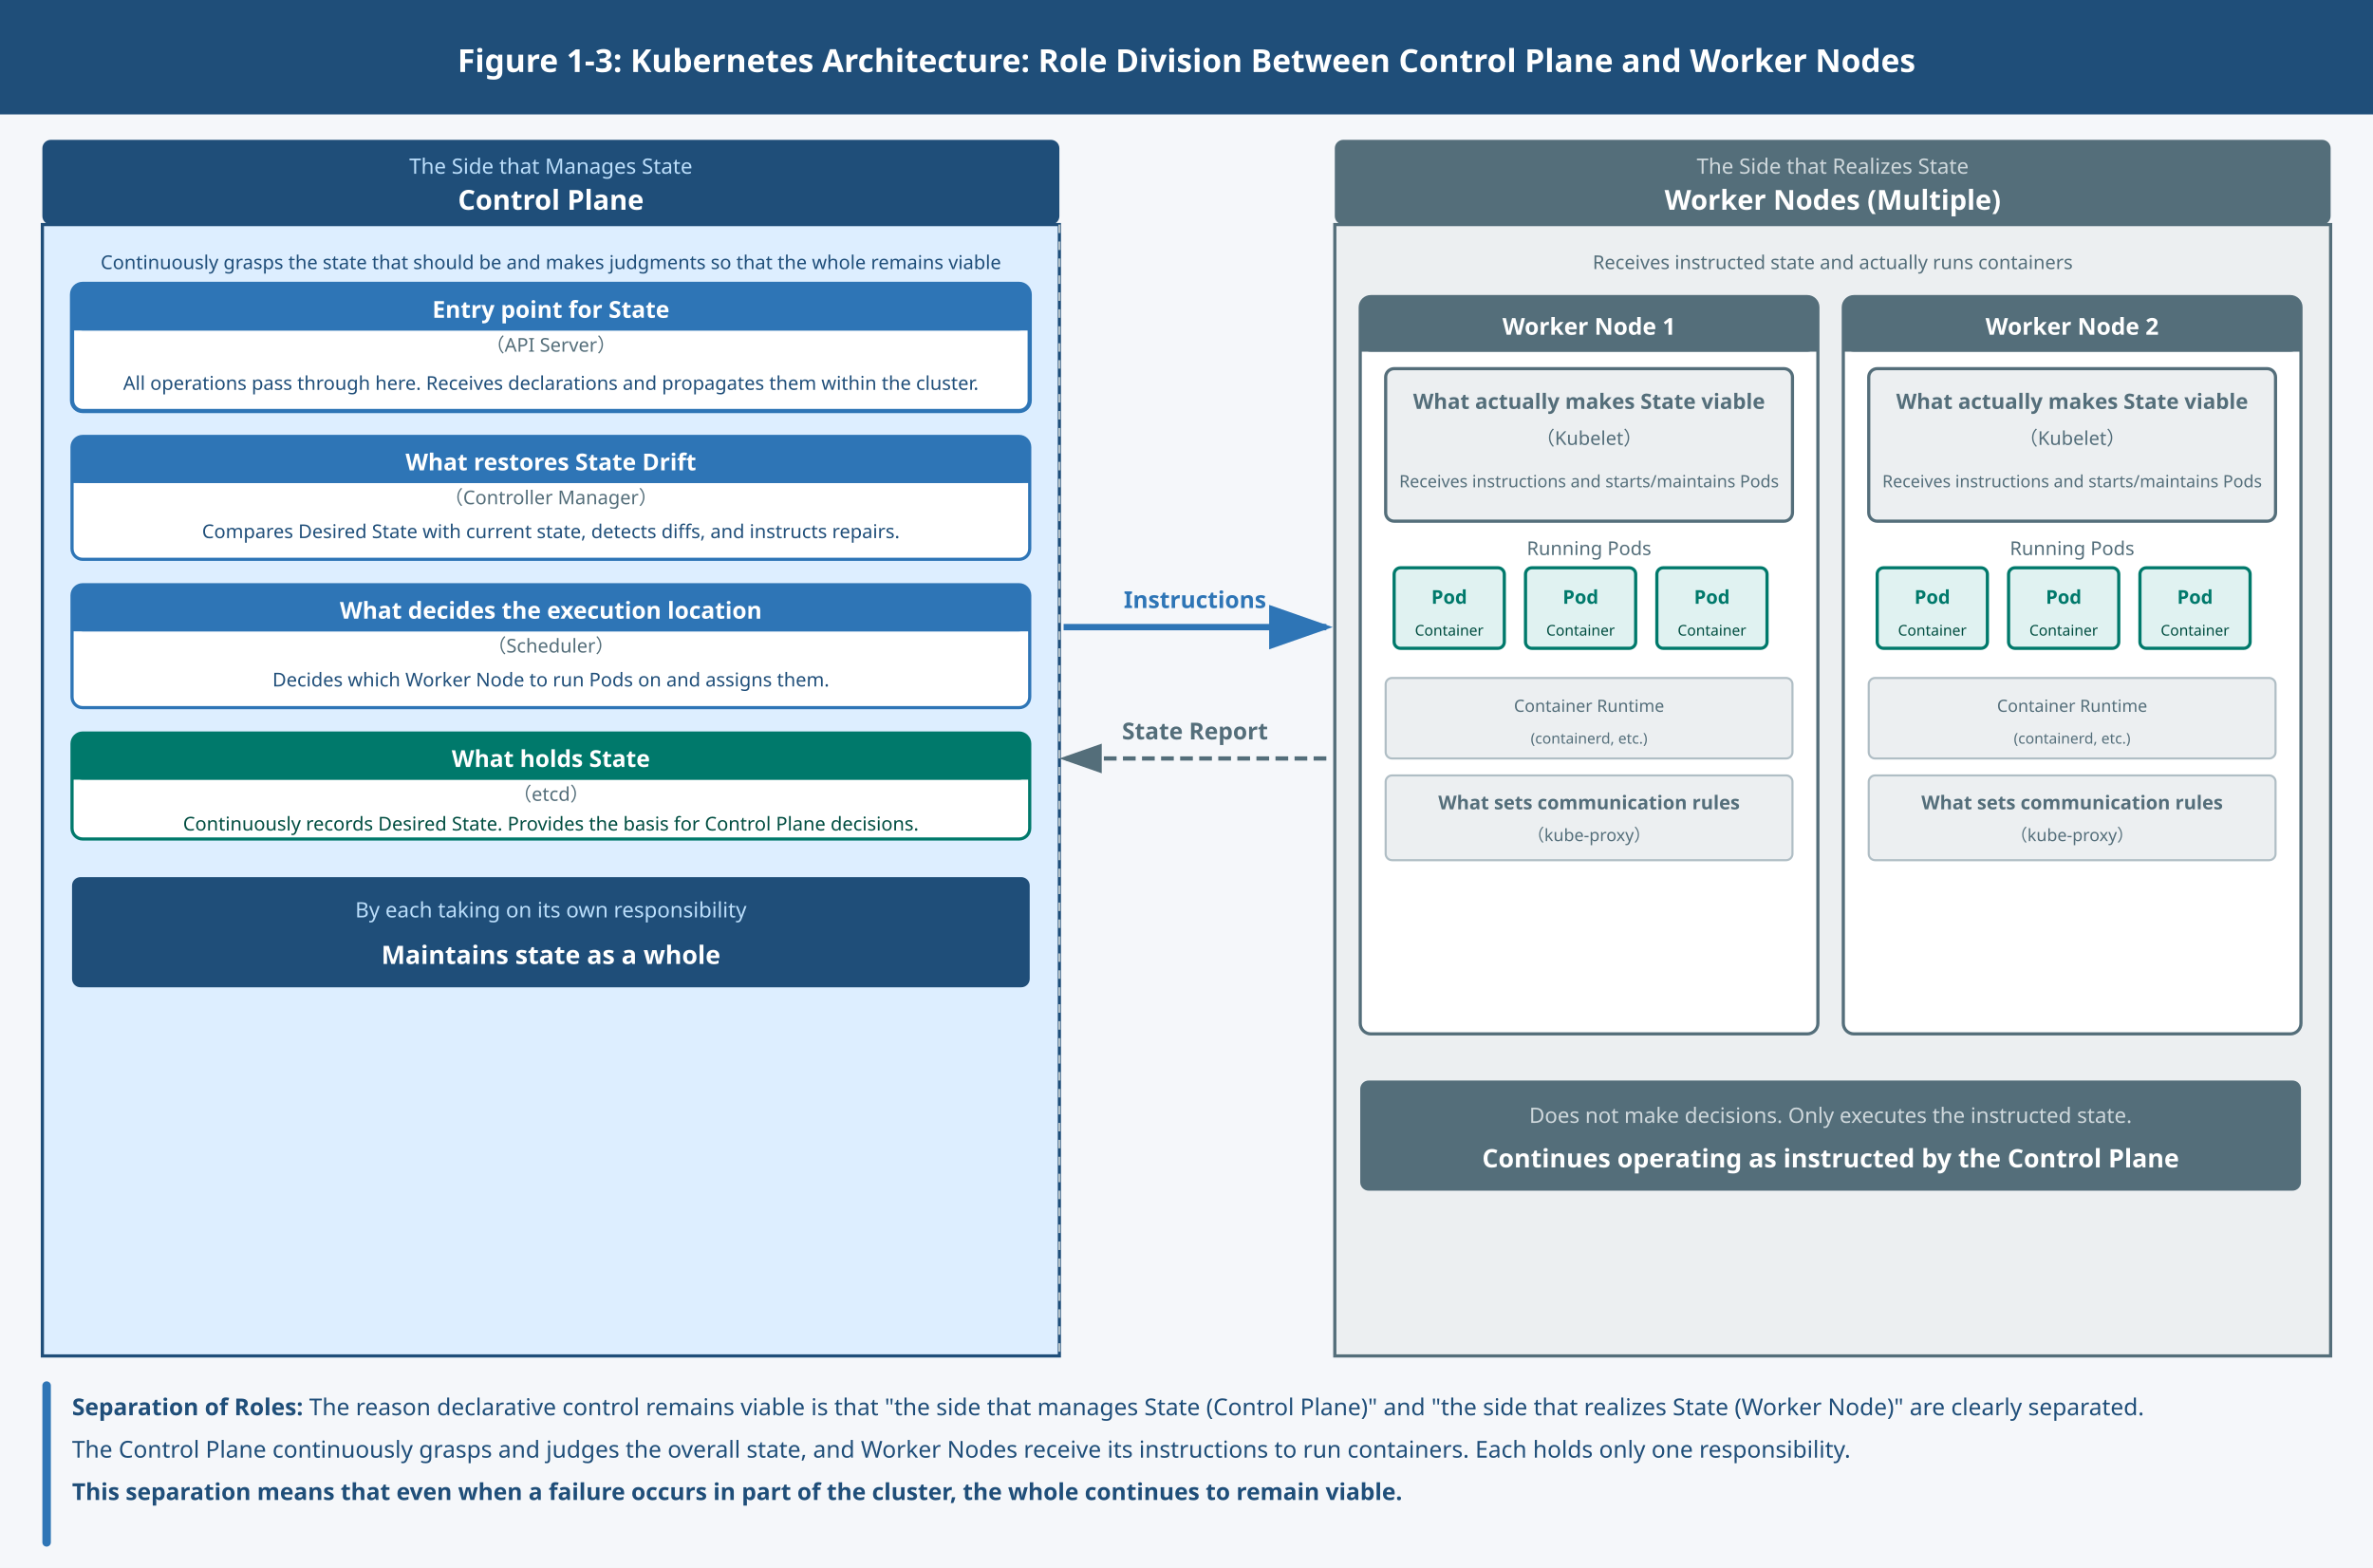
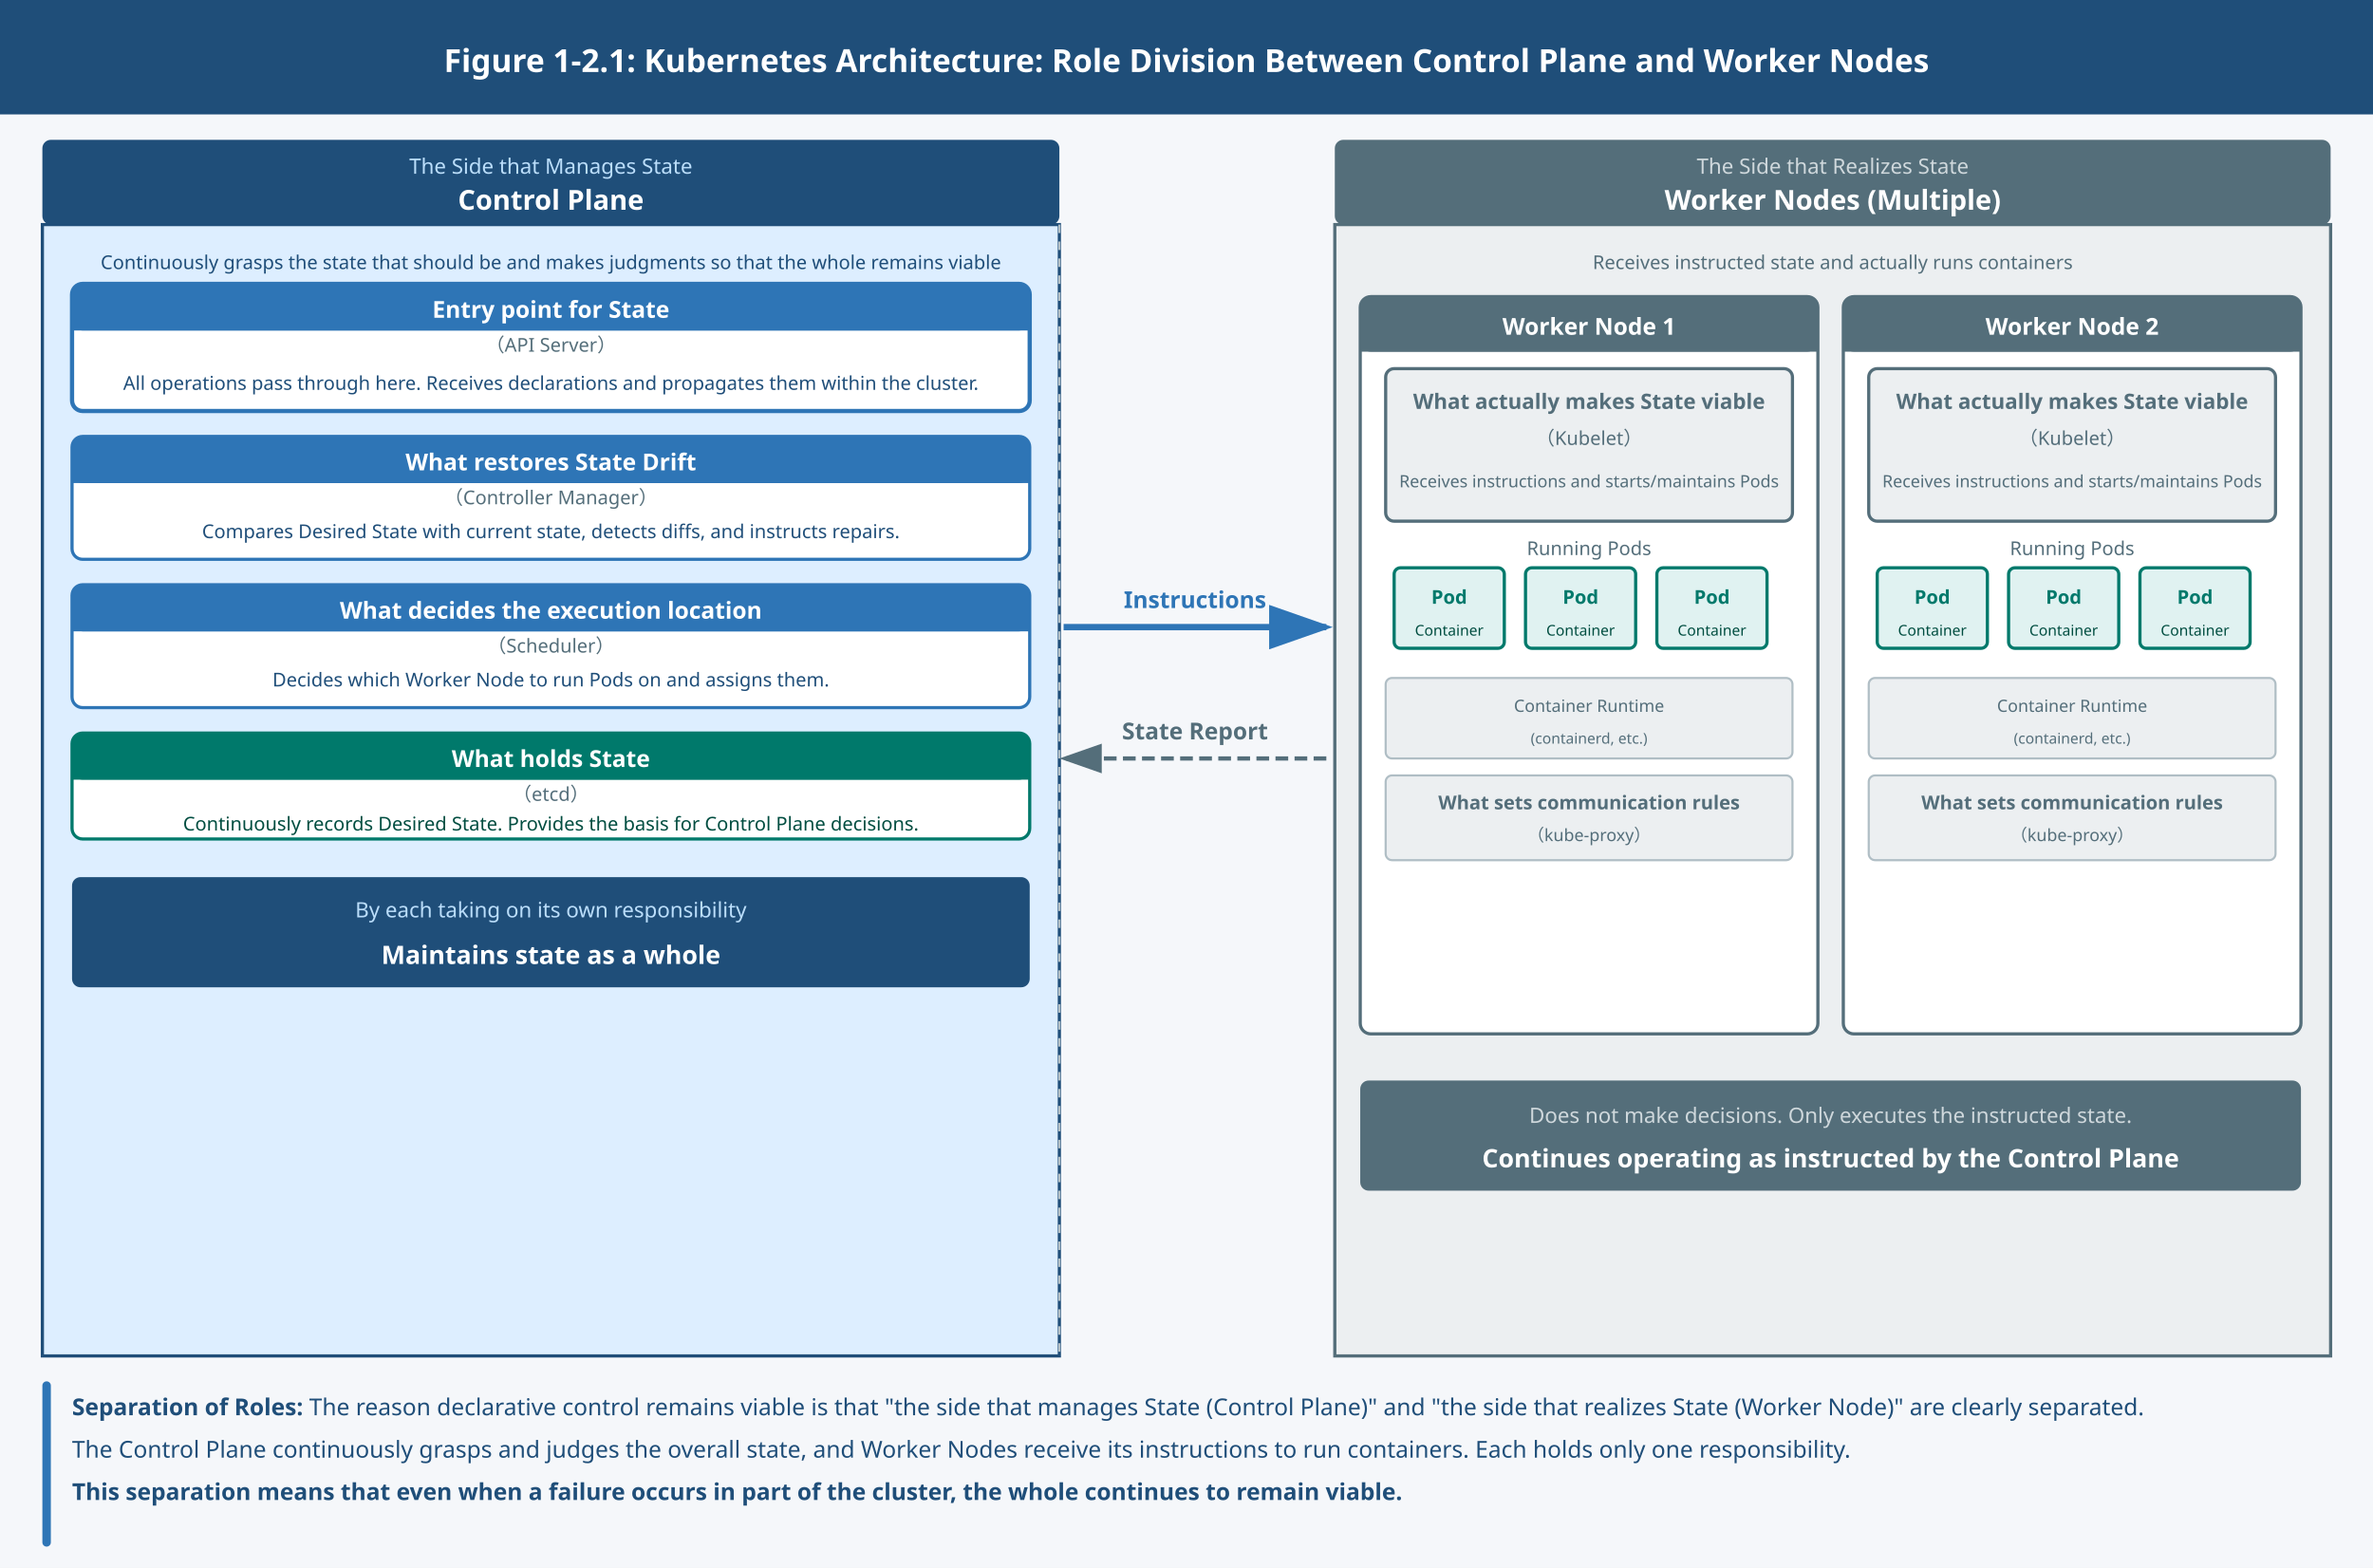
<svg xmlns="http://www.w3.org/2000/svg" viewBox="0 0 1120 740" width="1120" height="740" font-family="'Noto Sans JP', 'Hiragino Sans', 'Meiryo', sans-serif">
  <defs>
    <marker id="arr-blue" markerWidth="10" markerHeight="7" refX="9" refY="3.5" orient="auto">
      <polygon points="0 0, 10 3.5, 0 7" fill="#2E75B6" />
    </marker>
    <marker id="arr-gray" markerWidth="10" markerHeight="7" refX="9" refY="3.5" orient="auto">
      <polygon points="0 0, 10 3.5, 0 7" fill="#546E7A" />
    </marker>
    <marker id="arr-teal" markerWidth="10" markerHeight="7" refX="9" refY="3.5" orient="auto">
      <polygon points="0 0, 10 3.5, 0 7" fill="#00796B" />
    </marker>
  </defs>
  <rect width="1120" height="740" fill="#F5F7FA" />
  <rect x="0" y="0" width="1120" height="54" fill="#1F4E79" />
-   <text x="560" y="34" text-anchor="middle" font-size="15" font-weight="bold" fill="#FFFFFF">Figure 1-3: Kubernetes Architecture: Role Division Between Control Plane and Worker Nodes</text>
+   <text x="560" y="34" text-anchor="middle" font-size="15" font-weight="bold" fill="#FFFFFF">Figure 1-2.1: Kubernetes Architecture: Role Division Between Control Plane and Worker Nodes</text>
  <rect x="20" y="66" width="480" height="40" fill="#1F4E79" rx="4" />
  <text x="260" y="82" text-anchor="middle" font-size="10" fill="#BBDEFB">The Side that Manages State</text>
  <text x="260" y="99" text-anchor="middle" font-size="13" font-weight="bold" fill="#FFFFFF">Control Plane</text>
  <rect x="20" y="106" width="480" height="534" fill="#DDEEFF" stroke="#1F4E79" stroke-width="1.5" />
  <text x="260" y="127" text-anchor="middle" font-size="9" fill="#1F4E79">
    Continuously grasps the state that should be and makes judgments so that the whole remains viable
  </text>
  <rect x="34" y="134" width="452" height="60" fill="#FFFFFF" stroke="#2E75B6" stroke-width="2" rx="5" />
  <rect x="34" y="134" width="452" height="22" fill="#2E75B6" rx="5" />
  <rect x="34" y="145" width="452" height="11" fill="#2E75B6" />
  <text x="260" y="150" text-anchor="middle" font-size="11" font-weight="bold" fill="#FFFFFF">Entry point for State</text>
  <text x="260" y="166" text-anchor="middle" font-size="9" fill="#546E7A">
    （API Server）
  </text>
  <text x="260" y="184" text-anchor="middle" font-size="9" fill="#1F4E79">
    All operations pass through here. Receives declarations and propagates them within the cluster.
  </text>
  <rect x="34" y="206" width="452" height="58" fill="#FFFFFF" stroke="#2E75B6" stroke-width="1.5" rx="5" />
  <rect x="34" y="206" width="452" height="22" fill="#2E75B6" rx="5" />
  <rect x="34" y="217" width="452" height="11" fill="#2E75B6" />
  <text x="260" y="222" text-anchor="middle" font-size="11" font-weight="bold" fill="#FFFFFF">What restores State Drift</text>
  <text x="260" y="238" text-anchor="middle" font-size="9" fill="#546E7A">
    （Controller Manager）
  </text>
  <text x="260" y="254" text-anchor="middle" font-size="9" fill="#1F4E79">
    Compares Desired State with current state, detects diffs, and instructs repairs.
  </text>
  <rect x="34" y="276" width="452" height="58" fill="#FFFFFF" stroke="#2E75B6" stroke-width="1.5" rx="5" />
  <rect x="34" y="276" width="452" height="22" fill="#2E75B6" rx="5" />
  <rect x="34" y="287" width="452" height="11" fill="#2E75B6" />
  <text x="260" y="292" text-anchor="middle" font-size="11" font-weight="bold" fill="#FFFFFF">What decides the execution location</text>
  <text x="260" y="308" text-anchor="middle" font-size="9" fill="#546E7A">
    （Scheduler）
  </text>
  <text x="260" y="324" text-anchor="middle" font-size="9" fill="#1F4E79">
    Decides which Worker Node to run Pods on and assigns them.
  </text>
  <rect x="34" y="346" width="452" height="50" fill="#FFFFFF" stroke="#00796B" stroke-width="1.5" rx="5" />
  <rect x="34" y="346" width="452" height="22" fill="#00796B" rx="5" />
  <rect x="34" y="357" width="452" height="11" fill="#00796B" />
  <text x="260" y="362" text-anchor="middle" font-size="11" font-weight="bold" fill="#FFFFFF">What holds State</text>
  <text x="260" y="378" text-anchor="middle" font-size="9" fill="#546E7A">
    （etcd）
  </text>
  <text x="260" y="392" text-anchor="middle" font-size="9" fill="#004D40">
    Continuously records Desired State. Provides the basis for Control Plane decisions.
  </text>
  <rect x="34" y="414" width="452" height="52" fill="#1F4E79" rx="4" />
  <text x="260" y="433" text-anchor="middle" font-size="10" fill="#BBDEFB">
    By each taking on its own responsibility
  </text>
  <text x="260" y="455" text-anchor="middle" font-size="12" font-weight="bold" fill="#FFFFFF">Maintains state as a whole</text>
  <line x1="500" y1="106" x2="500" y2="640" stroke="#B0BEC5" stroke-width="1" stroke-dasharray="4,4" />
  <line x1="502" y1="296" x2="626" y2="296" stroke="#2E75B6" stroke-width="3" marker-end="url(#arr-blue)" />
  <text x="564" y="287" text-anchor="middle" font-size="11" font-weight="bold" fill="#2E75B6">Instructions</text>
  <line x1="626" y1="358" x2="502" y2="358" stroke="#546E7A" stroke-width="2" stroke-dasharray="6,3" marker-end="url(#arr-gray)" />
  <text x="564" y="349" text-anchor="middle" font-size="11" font-weight="bold" fill="#546E7A">State Report</text>
  <line x1="630" y1="106" x2="630" y2="640" stroke="#B0BEC5" stroke-width="1" stroke-dasharray="4,4" />
  <rect x="630" y="66" width="470" height="40" fill="#546E7A" rx="4" />
  <text x="865" y="82" text-anchor="middle" font-size="10" fill="#CFD8DC">
    The Side that Realizes State
  </text>
  <text x="865" y="99" text-anchor="middle" font-size="13" font-weight="bold" fill="#FFFFFF">Worker Nodes (Multiple)</text>
  <rect x="630" y="106" width="470" height="534" fill="#ECEFF1" stroke="#546E7A" stroke-width="1.5" />
  <text x="865" y="127" text-anchor="middle" font-size="9" fill="#546E7A">
    Receives instructed state and actually runs containers
  </text>
  <rect x="642" y="140" width="216" height="348" fill="#FFFFFF" stroke="#546E7A" stroke-width="1.5" rx="5" />
  <rect x="642" y="140" width="216" height="26" fill="#546E7A" rx="5" />
  <rect x="642" y="153" width="216" height="13" fill="#546E7A" />
  <text x="750" y="158" text-anchor="middle" font-size="11" font-weight="bold" fill="#FFFFFF">Worker Node 1</text>
  <rect x="654" y="174" width="192" height="72" fill="#ECEFF1" stroke="#546E7A" stroke-width="1.5" rx="4" />
  <text x="750" y="193" text-anchor="middle" font-size="10" font-weight="bold" fill="#546E7A">What actually makes State viable</text>
  <text x="750" y="210" text-anchor="middle" font-size="9" fill="#546E7A">
    （Kubelet）
  </text>
  <text x="750" y="230" text-anchor="middle" font-size="8" fill="#546E7A">
    Receives instructions and starts/maintains Pods
  </text>
  <text x="750" y="262" text-anchor="middle" font-size="9" fill="#546E7A">
    Running Pods
  </text>
  <rect x="658" y="268" width="52" height="38" fill="#E0F2F1" stroke="#00796B" stroke-width="1.5" rx="3" />
  <text x="684" y="285" text-anchor="middle" font-size="9" font-weight="bold" fill="#00796B">Pod</text>
  <text x="684" y="300" text-anchor="middle" font-size="7" fill="#004D40">Container</text>
  <rect x="720" y="268" width="52" height="38" fill="#E0F2F1" stroke="#00796B" stroke-width="1.5" rx="3" />
  <text x="746" y="285" text-anchor="middle" font-size="9" font-weight="bold" fill="#00796B">Pod</text>
  <text x="746" y="300" text-anchor="middle" font-size="7" fill="#004D40">Container</text>
  <rect x="782" y="268" width="52" height="38" fill="#E0F2F1" stroke="#00796B" stroke-width="1.5" rx="3" />
  <text x="808" y="285" text-anchor="middle" font-size="9" font-weight="bold" fill="#00796B">Pod</text>
  <text x="808" y="300" text-anchor="middle" font-size="7" fill="#004D40">Container</text>
  <rect x="654" y="320" width="192" height="38" fill="#ECEFF1" stroke="#B0BEC5" stroke-width="1" rx="3" />
  <text x="750" y="336" text-anchor="middle" font-size="8" fill="#546E7A">
    Container Runtime
  </text>
  <text x="750" y="351" text-anchor="middle" font-size="7" fill="#546E7A">
    (containerd, etc.)
  </text>
  <rect x="654" y="366" width="192" height="40" fill="#ECEFF1" stroke="#B0BEC5" stroke-width="1" rx="3" />
  <text x="750" y="382" text-anchor="middle" font-size="9" font-weight="bold" fill="#546E7A">What sets communication rules</text>
  <text x="750" y="397" text-anchor="middle" font-size="8" fill="#546E7A">
    （kube-proxy）
  </text>
  <rect x="870" y="140" width="216" height="348" fill="#FFFFFF" stroke="#546E7A" stroke-width="1.5" rx="5" />
  <rect x="870" y="140" width="216" height="26" fill="#546E7A" rx="5" />
  <rect x="870" y="153" width="216" height="13" fill="#546E7A" />
  <text x="978" y="158" text-anchor="middle" font-size="11" font-weight="bold" fill="#FFFFFF">Worker Node 2</text>
  <rect x="882" y="174" width="192" height="72" fill="#ECEFF1" stroke="#546E7A" stroke-width="1.5" rx="4" />
  <text x="978" y="193" text-anchor="middle" font-size="10" font-weight="bold" fill="#546E7A">What actually makes State viable</text>
  <text x="978" y="210" text-anchor="middle" font-size="9" fill="#546E7A">
    （Kubelet）
  </text>
  <text x="978" y="230" text-anchor="middle" font-size="8" fill="#546E7A">
    Receives instructions and starts/maintains Pods
  </text>
  <text x="978" y="262" text-anchor="middle" font-size="9" fill="#546E7A">
    Running Pods
  </text>
  <rect x="886" y="268" width="52" height="38" fill="#E0F2F1" stroke="#00796B" stroke-width="1.5" rx="3" />
  <text x="912" y="285" text-anchor="middle" font-size="9" font-weight="bold" fill="#00796B">Pod</text>
  <text x="912" y="300" text-anchor="middle" font-size="7" fill="#004D40">Container</text>
  <rect x="948" y="268" width="52" height="38" fill="#E0F2F1" stroke="#00796B" stroke-width="1.5" rx="3" />
  <text x="974" y="285" text-anchor="middle" font-size="9" font-weight="bold" fill="#00796B">Pod</text>
  <text x="974" y="300" text-anchor="middle" font-size="7" fill="#004D40">Container</text>
  <rect x="1010" y="268" width="52" height="38" fill="#E0F2F1" stroke="#00796B" stroke-width="1.5" rx="3" />
  <text x="1036" y="285" text-anchor="middle" font-size="9" font-weight="bold" fill="#00796B">Pod</text>
  <text x="1036" y="300" text-anchor="middle" font-size="7" fill="#004D40">Container</text>
  <rect x="882" y="320" width="192" height="38" fill="#ECEFF1" stroke="#B0BEC5" stroke-width="1" rx="3" />
  <text x="978" y="336" text-anchor="middle" font-size="8" fill="#546E7A">
    Container Runtime
  </text>
  <text x="978" y="351" text-anchor="middle" font-size="7" fill="#546E7A">
    (containerd, etc.)
  </text>
  <rect x="882" y="366" width="192" height="40" fill="#ECEFF1" stroke="#B0BEC5" stroke-width="1" rx="3" />
  <text x="978" y="382" text-anchor="middle" font-size="9" font-weight="bold" fill="#546E7A">What sets communication rules</text>
  <text x="978" y="397" text-anchor="middle" font-size="8" fill="#546E7A">
    （kube-proxy）
  </text>
  <rect x="642" y="510" width="444" height="52" fill="#546E7A" rx="4" />
  <text x="864" y="530" text-anchor="middle" font-size="10" fill="#CFD8DC">
    Does not make decisions. Only executes the instructed state.
  </text>
  <text x="864" y="551" text-anchor="middle" font-size="12" font-weight="bold" fill="#FFFFFF">Continues operating as instructed by the Control Plane</text>
  <rect x="20" y="652" width="4" height="78" fill="#2E75B6" rx="2" />
  <text x="34" y="668" text-anchor="start" font-size="11" fill="#1F4E79">
    <tspan font-weight="bold">Separation of Roles:</tspan>
    <tspan>The reason declarative control remains viable is that "the side that manages State (Control Plane)" and "the side that realizes State (Worker Node)" are clearly separated.</tspan>
  </text>
  <text x="34" y="688" text-anchor="start" font-size="11" fill="#1F4E79">
    The Control Plane continuously grasps and judges the overall state, and Worker Nodes receive its instructions to run containers. Each holds only one responsibility.
  </text>
  <text x="34" y="708" text-anchor="start" font-size="11" fill="#1F4E79">
    <tspan font-weight="bold">This separation means that even when a failure occurs in part of the cluster, the whole continues to remain viable.</tspan>
  </text>
</svg>
